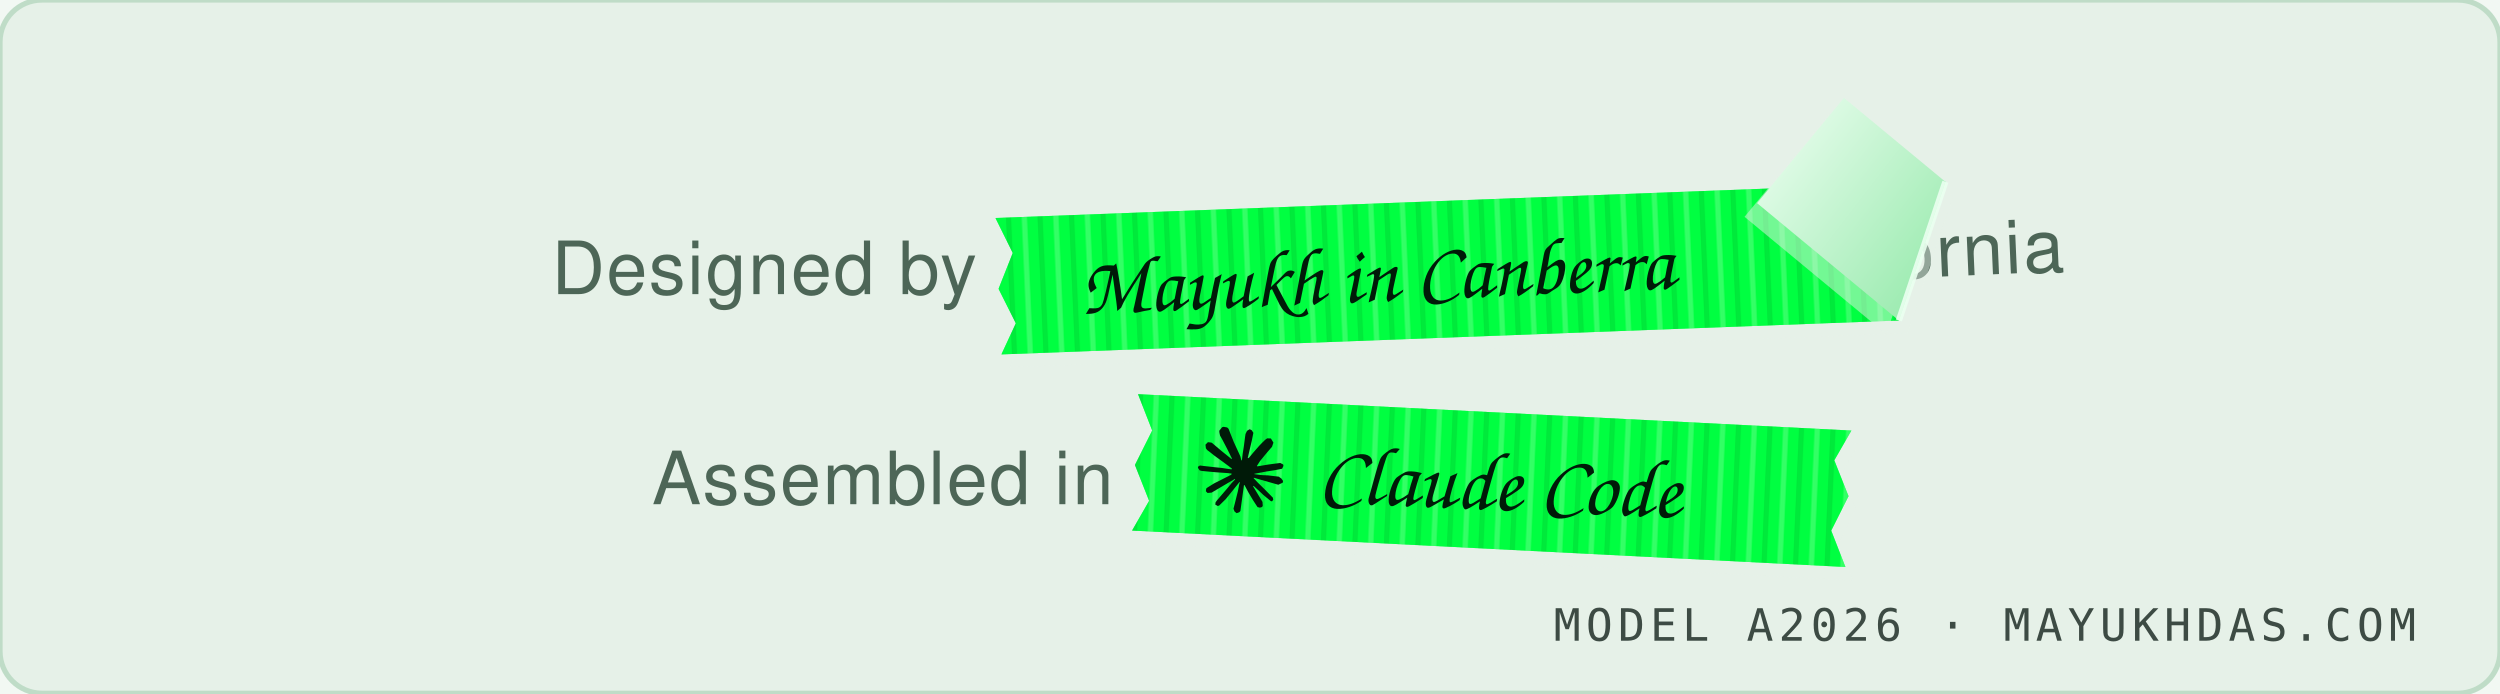
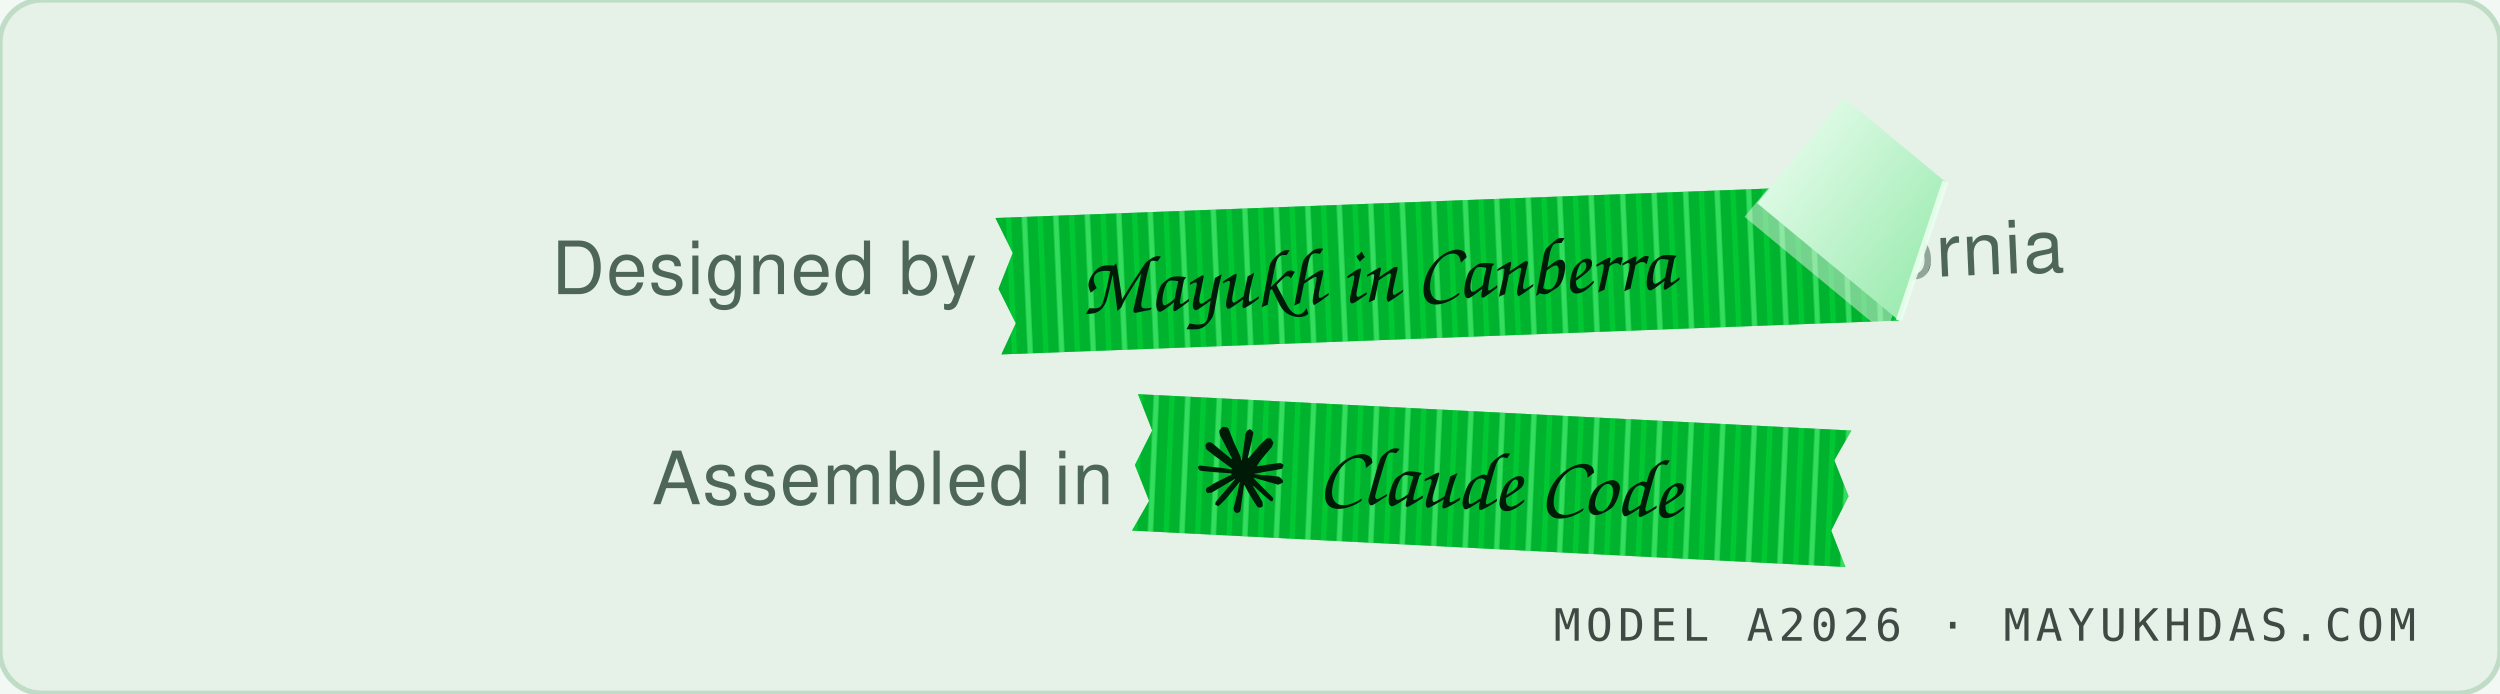
<svg xmlns="http://www.w3.org/2000/svg" viewBox="22 68 476 132" width="476" height="132" role="img" aria-label="This website: designed by Mayukh in Canberra, assembled in Claude Code. The tape over Apple in California is peeling.">
  <style>
.t{font-family:ui-monospace,'JetBrains Mono','SF Mono',SFMono-Regular,Menlo,Consolas,monospace}
</style>
  <defs>
    <pattern id="grain" width="6" height="27" patternUnits="userSpaceOnUse">
-       <rect width="6" height="27" fill="#00ff41" />
+       <rect width="6" height="27" fill="#00b32e" />
      <rect x="0" width="1" height="27" fill="#00d936" />
      <rect x="3" width="1" height="27" fill="#5cff84" />
    </pattern>
    <linearGradient id="under" x1="0" y1="0" x2="1" y2="1">
      <stop offset="0" stop-color="#f2fff5" />
      <stop offset="1" stop-color="#8fe8a6" />
    </linearGradient>
  </defs>
  <rect x="1" y="1" width="518" height="304" rx="12" fill="#f2f8f3" stroke="#bfdcc7" />
-   <rect x="1" y="1" width="518" height="3" rx="1.5" fill="#00ff41" opacity=".55" />
-   <rect x="22" y="20" width="34" height="34" rx="9" fill="#00ff41" />
+   <rect x="1" y="1" width="518" height="3" rx="1.5" fill="#00b32e" opacity=".55" />
+   <rect x="22" y="20" width="34" height="34" rx="9" fill="#00b32e" />
  <text class="t" x="39" y="43" text-anchor="middle" font-size="15" font-weight="700" fill="#f2f8f3">&gt;_</text>
  <text class="t" x="68" y="36" font-size="14.5" fill="#0e1a13" font-weight="600">This Website · mayukhdas.com</text>
  <text class="t" x="68" y="51" font-size="9" fill="#466a52" letter-spacing="1.1">HTML · CSS · JAVASCRIPT · CLOUDFLARE WORKERS</text>
  <rect x="22" y="68" width="476" height="132" rx="8" fill="#e6f1e8" stroke="#bfdcc7" />
  <clipPath id="c">
    <rect x="22" y="68" width="476" height="132" rx="8" />
  </clipPath>
  <g clip-path="url(#c)">
    <g transform="translate(22,68)">
      <g font-family="-apple-system,'SF Pro Text','Helvetica Neue',Helvetica,Arial,sans-serif" font-size="14" font-weight="300" letter-spacing=".35" fill="#4d6657">
        <text x="186" y="56" text-anchor="end">Designed by</text>
        <text x="212" y="96" text-anchor="end">Assembled in</text>
      </g>
      <g transform="rotate(-2.5 293 50)">
        <text x="393" y="56" text-anchor="end" font-family="-apple-system,'SF Pro Text','Helvetica Neue',Helvetica,Arial,sans-serif" font-size="14" font-weight="300" letter-spacing=".35" fill="#4d6657">Apple in California</text>
      </g>
      <g transform="rotate(-2.5 293 50)">
        <polygon points="371.0,38.0 361.0,64.0 190.0,63.0 193.0,57.2 190.0,50.5 193.0,43.8 190.0,37.0" fill="#e6f1e8" opacity=".45" transform="translate(1.5,2.5)" />
-         <polygon points="371.0,38.0 361.0,64.0 190.0,63.0 193.0,57.2 190.0,50.5 193.0,43.8 190.0,37.0" fill="#00ff41" />
+         <polygon points="371.0,38.0 361.0,64.0 190.0,63.0 193.0,57.2 190.0,50.5 193.0,43.8 190.0,37.0" fill="#00b32e" />
        <polygon points="371.0,38.0 361.0,64.0 190.0,63.0 193.0,57.2 190.0,50.5 193.0,43.8 190.0,37.0" fill="url(#grain)" opacity=".55" />
        <polygon points="371.0,38.0 352.4,21.2 335.0,40.5 361.0,64.0" fill="#e6f1e8" opacity=".5" transform="translate(-2.5,2.5)" />
        <polygon points="371.0,38.0 352.4,21.2 335.0,40.5 361.0,64.0" fill="url(#under)" />
        <path d="M371.0 38.0L361.0 64.0" stroke="#eafff0" stroke-width="1.2" opacity=".9" />
        <text x="262" y="56" text-anchor="middle" textLength="134" lengthAdjust="spacingAndGlyphs" font-family="'Bradley Hand','Marker Felt','Segoe Print','Comic Sans MS',cursive" font-size="15.5" fill="#001a08">Mayukh in Canberra</text>
      </g>
      <g transform="rotate(2.5 284 92)">
        <polygon points="352.0,79.0 349.0,84.8 352.0,91.5 349.0,98.2 352.0,105.0 216.0,104.0 219.0,98.2 216.0,91.5 219.0,84.8 216.0,78.0" fill="#e6f1e8" opacity=".45" transform="translate(1.5,2.5)" />
-         <polygon points="352.0,79.0 349.0,84.8 352.0,91.5 349.0,98.2 352.0,105.0 216.0,104.0 219.0,98.2 216.0,91.5 219.0,84.8 216.0,78.0" fill="#00ff41" />
+         <polygon points="352.0,79.0 349.0,84.8 352.0,91.5 349.0,98.2 352.0,105.0 216.0,104.0 219.0,98.2 216.0,91.5 219.0,84.8 216.0,78.0" fill="#00b32e" />
        <polygon points="352.0,79.0 349.0,84.8 352.0,91.5 349.0,98.2 352.0,105.0 216.0,104.0 219.0,98.2 216.0,91.5 219.0,84.8 216.0,78.0" fill="url(#grain)" opacity=".55" />
        <g transform="translate(228,83.500) scale(.68)">
          <path d="m4.714 15.956 4.717-2.647.079-.231-.079-.128h-.231l-.789-.049-2.696-.073-2.337-.097-2.265-.121-.571-.121-.534-.704.055-.352.48-.322.686.061 1.518.103 2.277.158 1.651.097 2.447.255h.389l.055-.158-.134-.097-.103-.097L6.973 9.836l-2.55-1.688-1.336-.971-.723-.492-.364-.461-.158-1.008.656-.723.88.061.225.061.892.686 1.906 1.475 2.489 1.834.364.303.146-.103.018-.073-.164-.273-1.354-2.447-1.445-2.489-.643-1.032-.17-.619c-.061-.255-.103-.467-.103-.729L6.287.134 6.7 0l.996.134.419.364.619 1.415 1.002 2.228 1.554 3.03.455.898.243.832.091.255h.158v-.146l.128-1.706.237-2.095.231-2.696.079-.759.376-.911.747-.492.583.279.48.686-.067.443-.285 1.852-.559 2.902-.364 1.943h.212l.243-.243.984-1.305 1.651-2.064.729-.82.85-.905.546-.431h1.032l.759 1.129-.34 1.166-1.062 1.348-.88 1.141-1.263 1.7-.789 1.36.073.109.188-.018 2.853-.607 1.542-.279 1.84-.316.832.389.091.395-.328.807-1.967.486-2.307.461-3.436.814-.043.03.049.061 1.548.146.662.036h1.621l3.018.225.789.522.474.638-.079.486-1.214.619-1.639-.389-3.825-.911-1.311-.328h-.182v.109l1.093 1.069 2.003 1.809 2.507 2.331.128.577-.322.455-.34-.049-2.204-1.657-.85-.747-1.925-1.621h-.128v.17l.443.65 2.344 3.521.121 1.081-.17.352-.607.212-.668-.121-1.372-1.925L14.38 17.959l-1.141-1.943-.14.079-.674 7.255-.316.37-.729.279-.607-.461-.322-.747.322-1.475.389-1.925.316-1.53.285-1.9.17-.631-.012-.043-.14.018-1.433 1.967-2.18 2.945-1.724 1.846-.413.164-.716-.37.067-.662.401-.589 2.386-3.036 1.439-1.882.929-1.087-.006-.158h-.055l-6.338 4.116-1.129.146-.486-.455.061-.747.231-.243 1.906-1.311Z" fill="#001a08" />
        </g>
        <text x="251" y="97" font-family="'Bradley Hand','Marker Felt','Segoe Print','Comic Sans MS',cursive" font-size="16" fill="#001a08">Claude Code</text>
      </g>
      <text class="t" x="460" y="122" text-anchor="end" font-size="8.5" fill="#3d4b44" letter-spacing="1">MODEL A2026 · MAYUKHDAS.COM</text>
    </g>
  </g>
  <text class="t" x="22" y="224" font-size="11.5" fill="#2b4635">A portfolio that behaves like a terminal: an AI you can ask about</text>
  <text class="t" x="22" y="242" font-size="11.5" fill="#2b4635">me that answers only from these pages, scroll-driven animation,</text>
  <text class="t" x="22" y="260" font-size="11.5" fill="#2b4635">and write-ups that each carry something to play with.</text>
  <line x1="22" y1="272" x2="498" y2="272" stroke="#bfdcc7" />
-   <text class="t" x="22" y="291" font-size="10.5" fill="#00ff41" opacity=".85">› github.com/Mayukh-D/mayukh-d.github.io</text>
+   <text class="t" x="22" y="291" font-size="10.5" fill="#00b32e" opacity=".85">› github.com/Mayukh-D/mayukh-d.github.io</text>
</svg>
